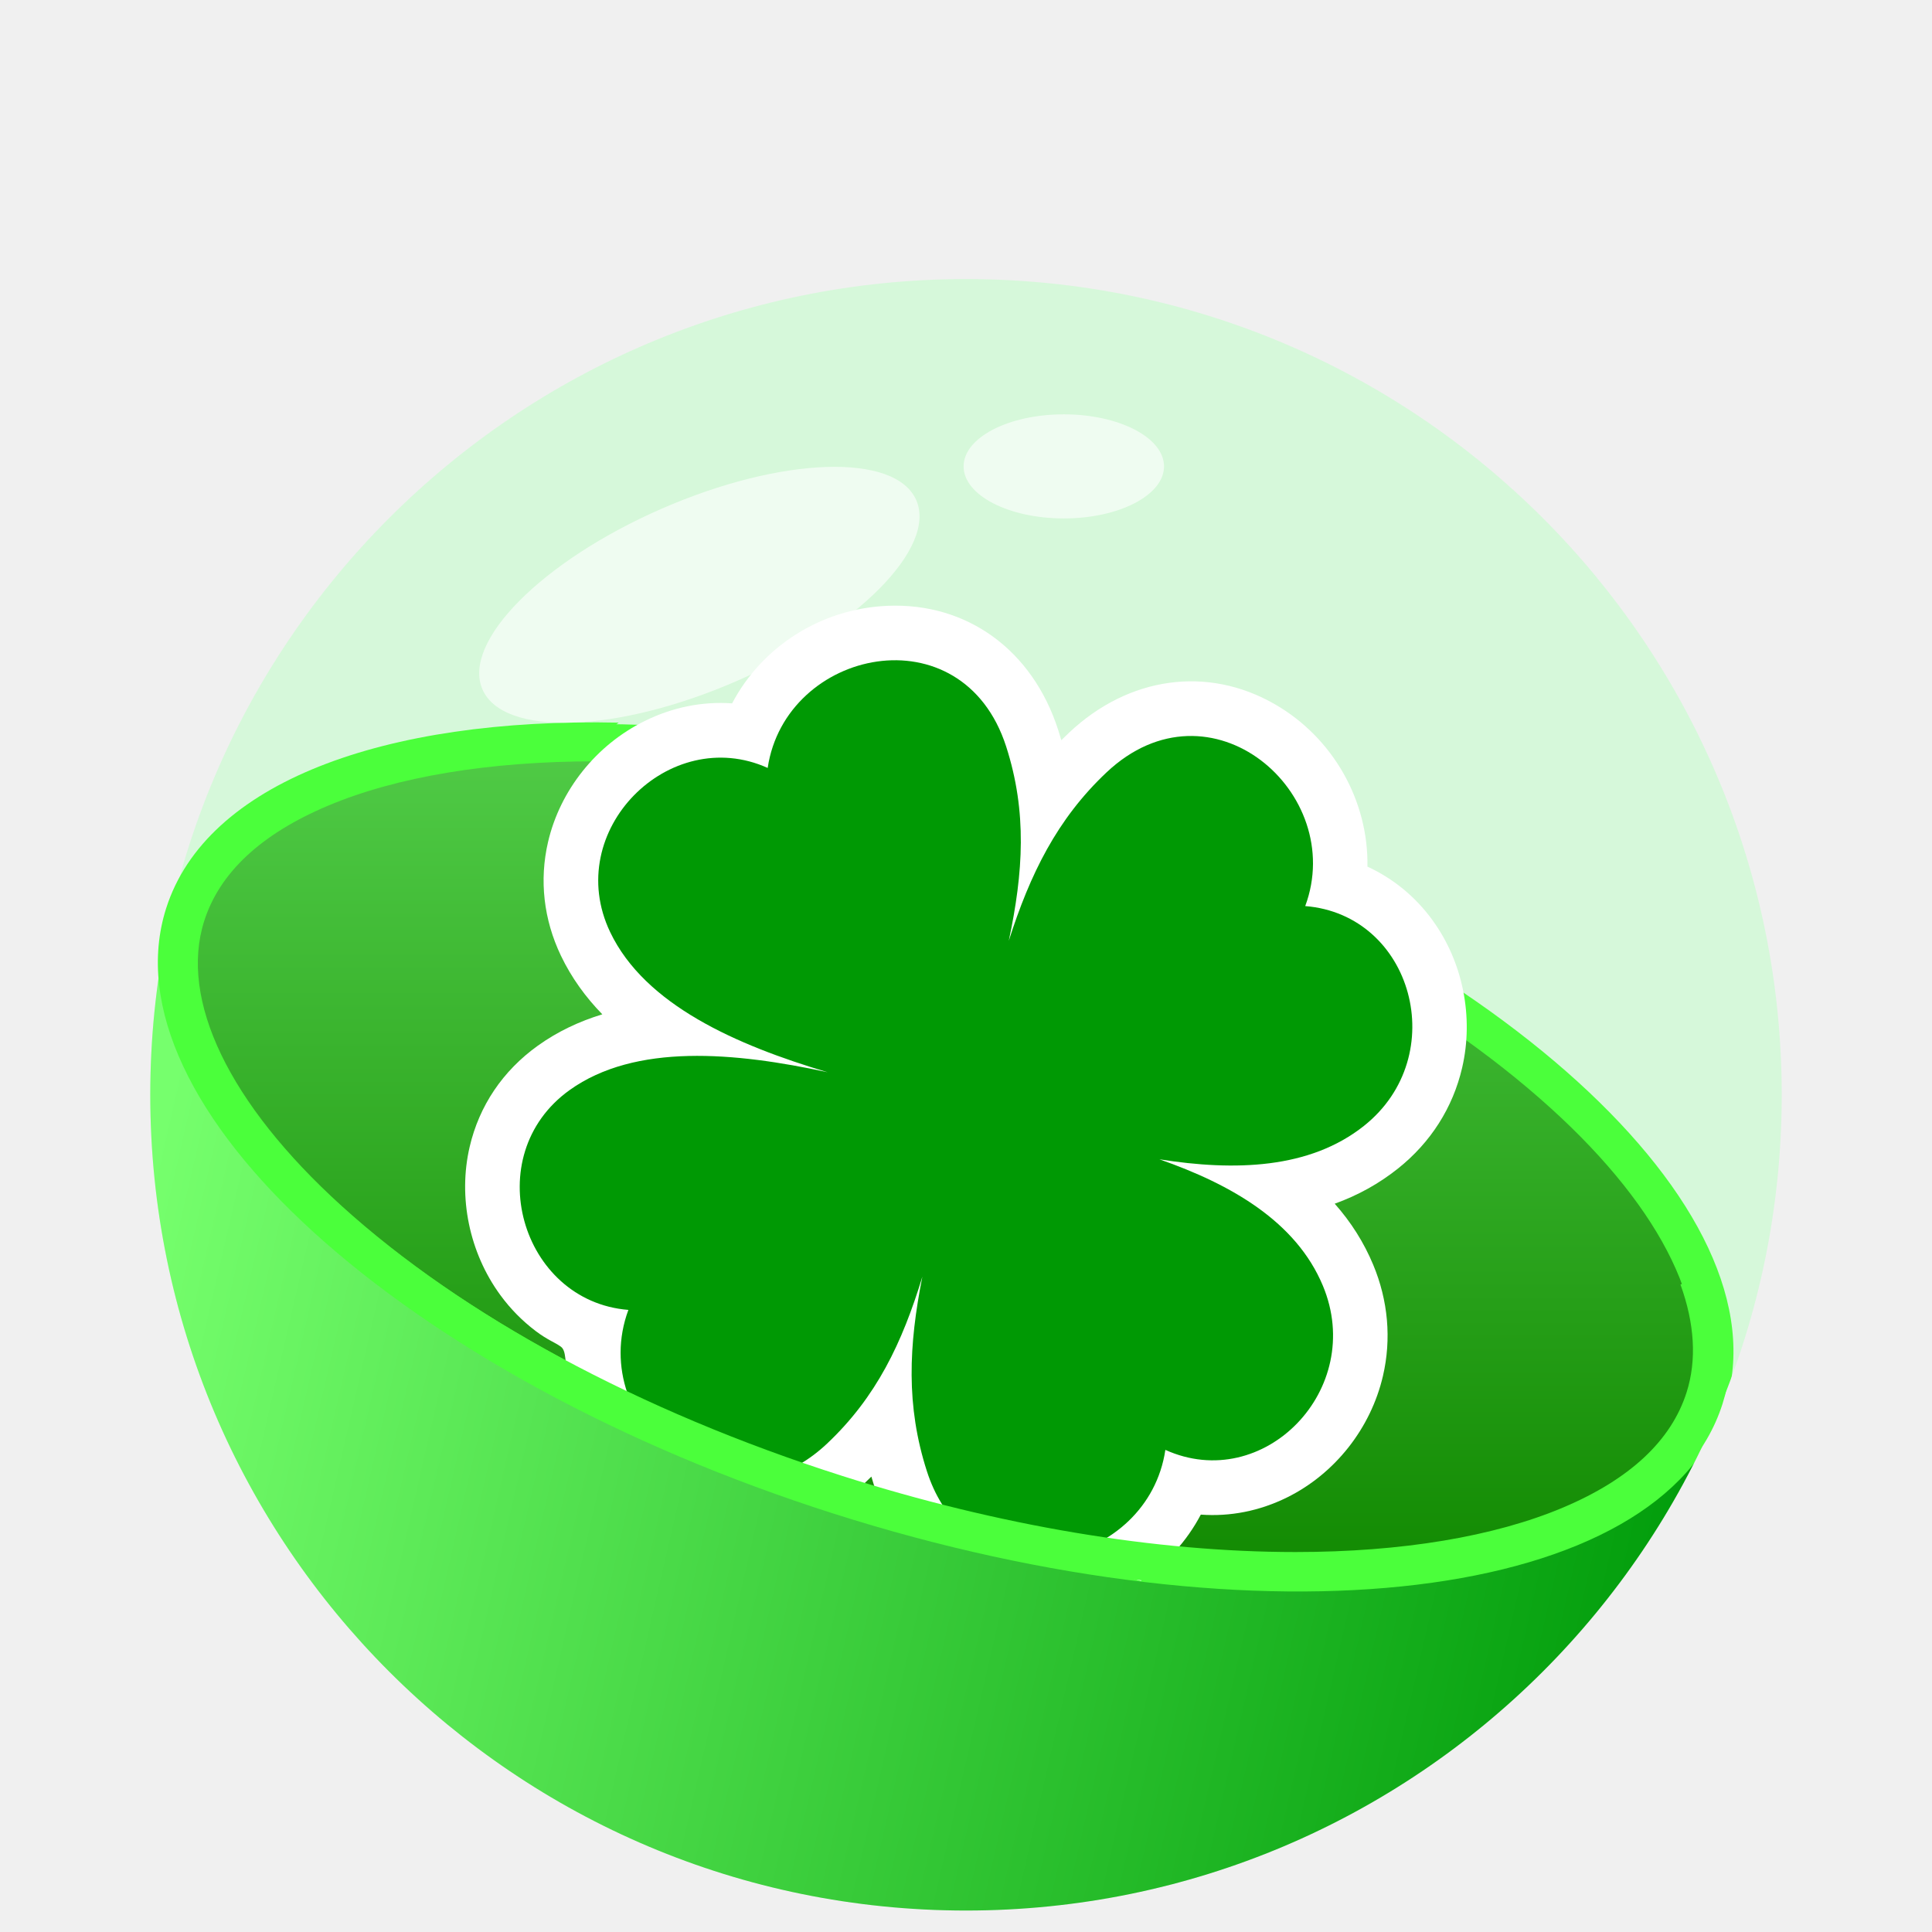
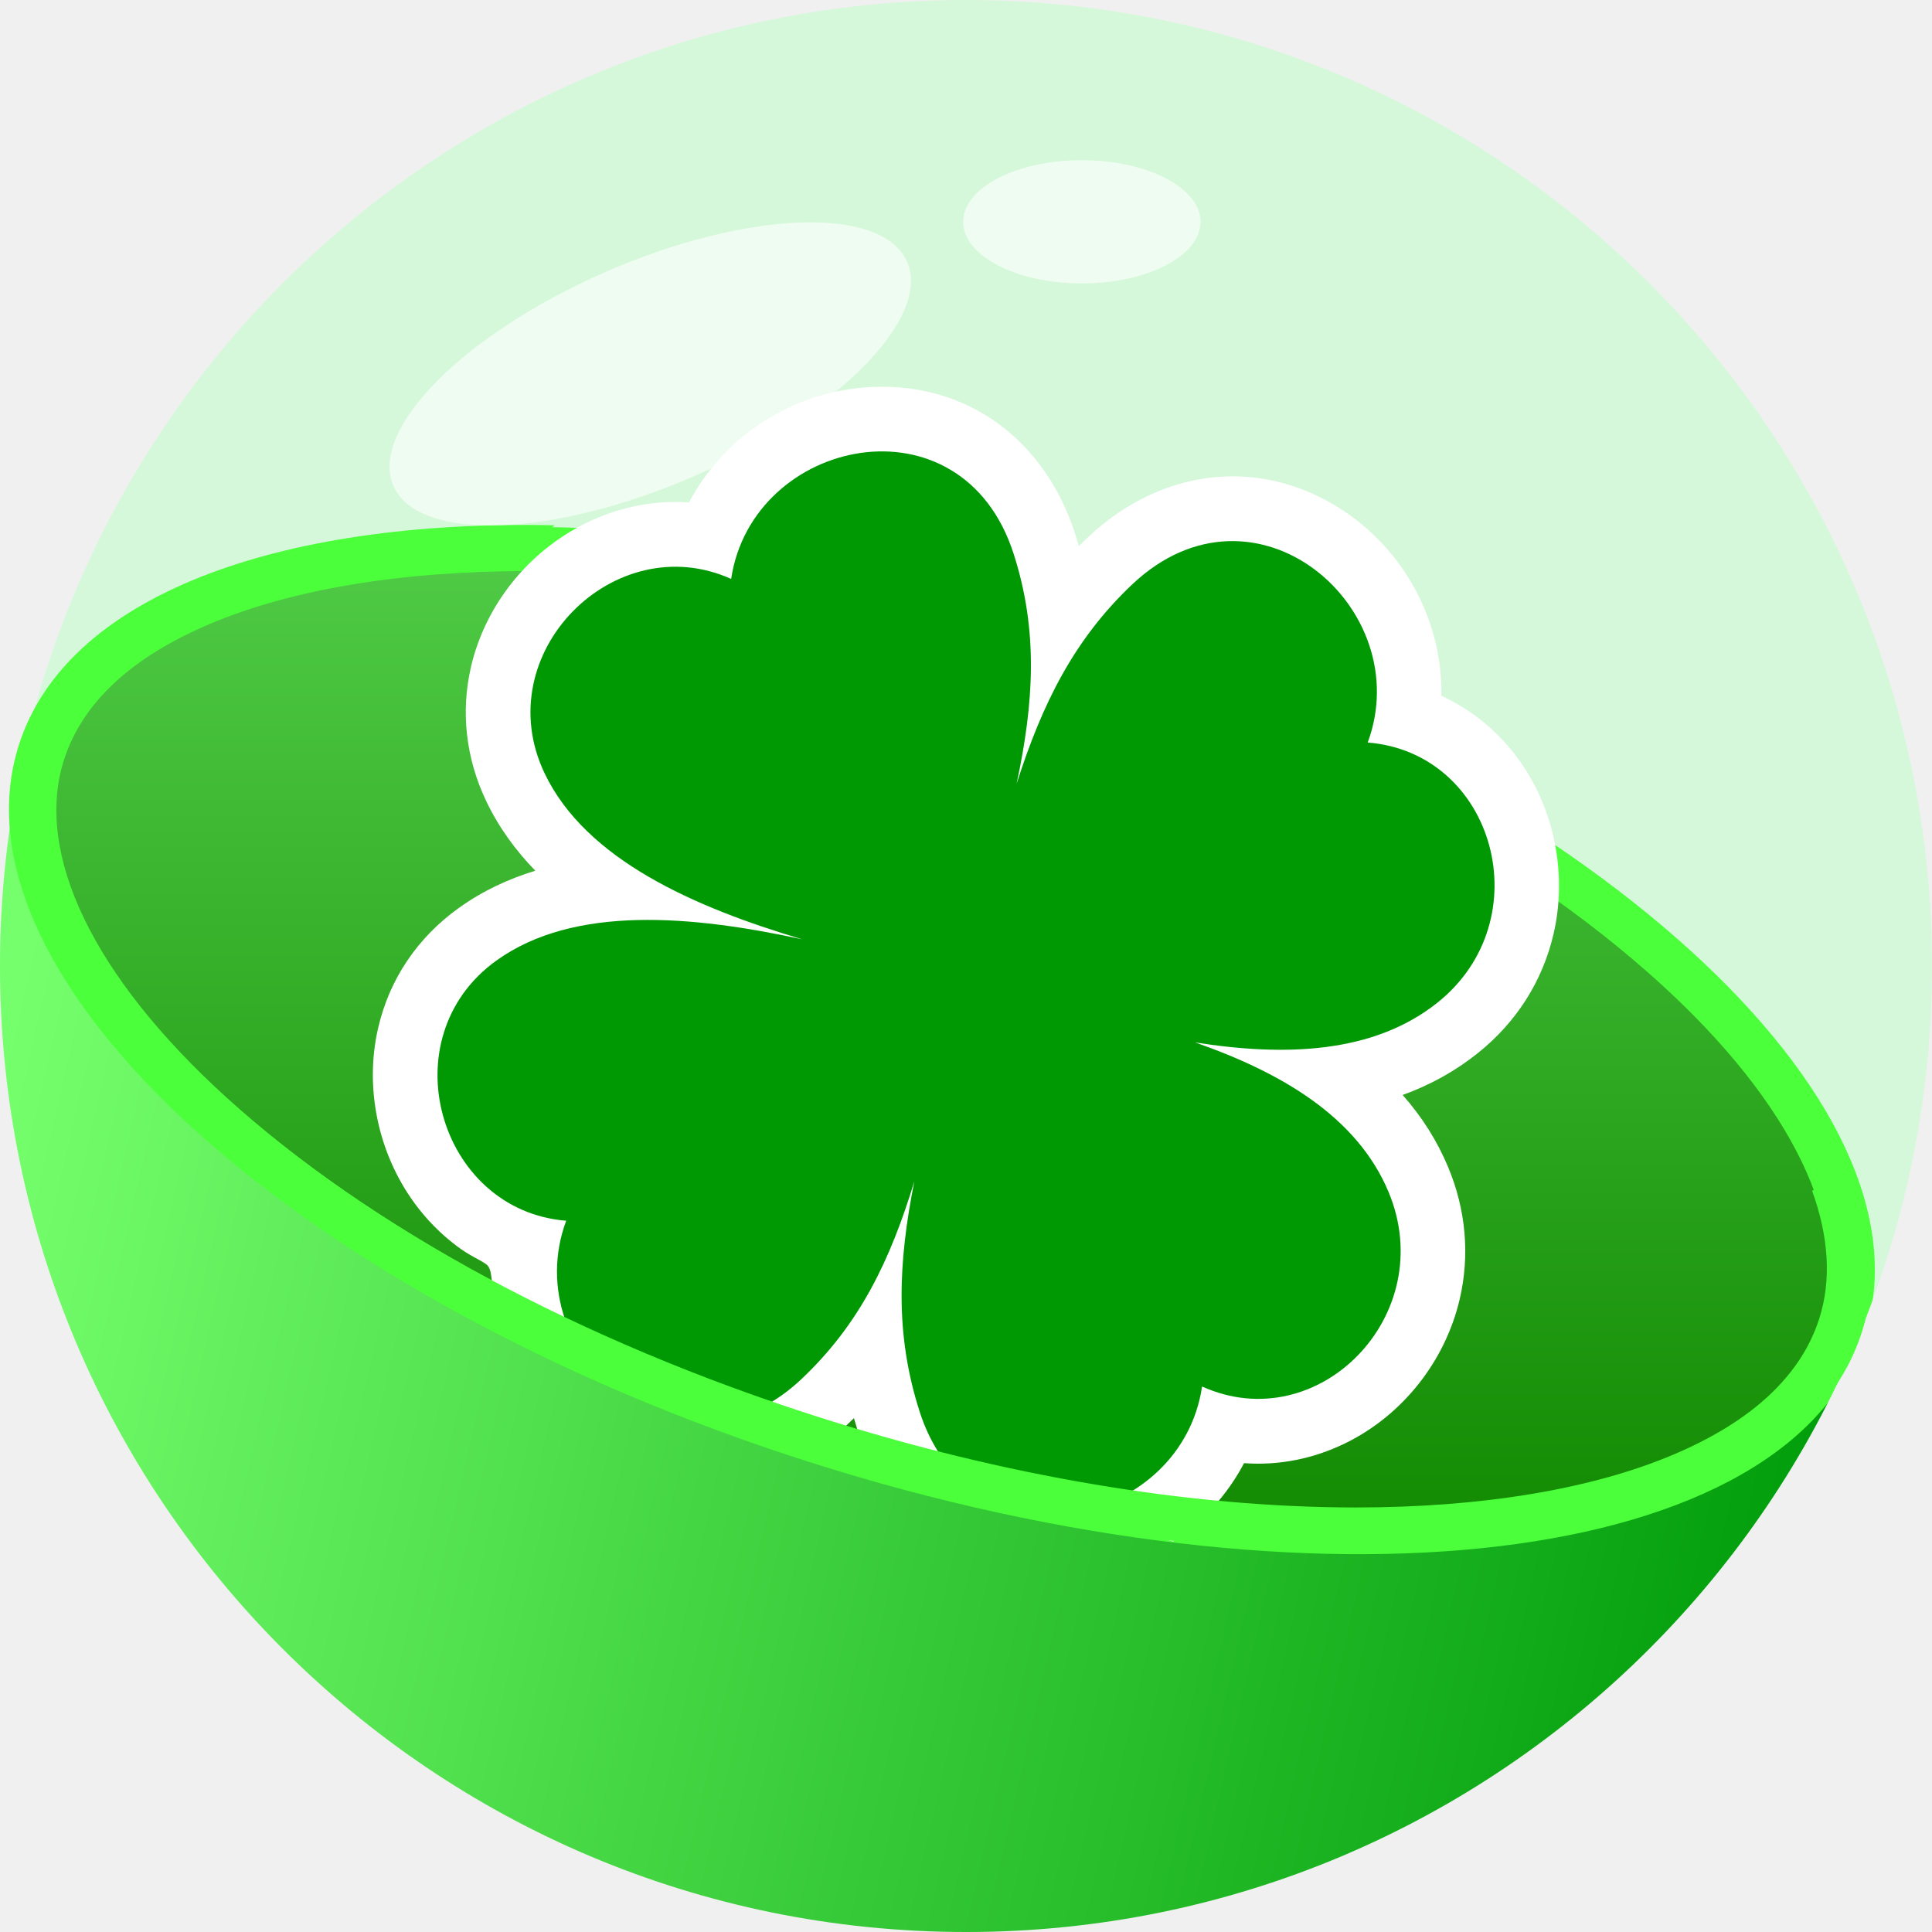
- <svg xmlns="http://www.w3.org/2000/svg" width="270" height="270" viewBox="0 0 270 270" fill="none">
-   <path opacity="0.54" d="M135 267C197.96 267 249 215.96 249 153C249 90.04 197.96 39 135 39C72.04 39 21 90.04 21 153C21 215.96 72.04 267 135 267Z" fill="#C1FFC8" />
-   <mask id="mask0_1665_8323" style="mask-type:luminance" maskUnits="userSpaceOnUse" x="21" y="39" width="228" height="228">
-     <path d="M135 267C197.96 267 249 215.96 249 153C249 90.04 197.96 39 135 39C72.04 39 21 90.04 21 153C21 215.96 72.04 267 135 267Z" fill="white" />
+ <svg xmlns="http://www.w3.org/2000/svg" width="228" height="228" viewBox="0 0 228 228" fill="none">
+   <path opacity="0.54" d="M114 228C176.96 228 228 176.96 228 114C228 51.039 176.96 0 114 0C51.039 0 0 51.039 0 114C0 176.96 51.039 228 114 228Z" fill="#C1FFC8" />
+   <mask id="mask0_1749_3958" style="mask-type:luminance" maskUnits="userSpaceOnUse" x="0" y="0" width="228" height="228">
+     <path d="M114 228C176.96 228 228 176.96 228 114C228 51.039 176.96 0 114 0C51.039 0 0 51.039 0 114C0 176.96 51.039 228 114 228Z" fill="white" />
  </mask>
-   <g mask="url(#mask0_1665_8323)">
-     <path d="M10.505 237.943L10.009 233.339L1.349 153L26.666 121.338L238.099 201.719L219.438 268.197L193.109 309.327H82.394L36.36 272.875" fill="url(#paint0_linear_1665_8323)" />
-     <path d="M241.091 196.442C249.841 168.975 208.246 131.199 148.187 112.067C88.128 92.934 32.347 99.69 23.597 127.156C14.847 154.623 56.442 192.399 116.501 211.532C176.56 230.664 232.341 223.909 241.091 196.442Z" fill="#4BFF3B" />
-     <path d="M181.334 217.072C161.751 217.072 139.857 213.395 118.026 206.444C89.682 197.419 64.713 183.943 47.714 168.505C32.012 154.249 25.023 139.739 28.541 128.7C30.688 121.959 36.485 116.553 45.778 112.624C55.42 108.546 68.358 106.395 83.2 106.395C102.783 106.395 124.677 110.071 146.508 117.022C174.852 126.047 199.821 139.523 216.82 154.961C232.522 169.217 239.51 183.727 235.992 194.766C233.846 201.507 228.049 206.913 218.756 210.843C209.114 214.92 196.176 217.072 181.334 217.072Z" fill="url(#paint1_linear_1665_8323)" />
-     <path d="M200.178 128.572C197.773 125.281 194.672 122.754 191.101 121.114C191.265 112 186.37 103.134 178.147 98.408C168.748 93.007 157.73 94.537 149.397 102.401C149.033 102.743 148.674 103.092 148.321 103.445C148.184 102.97 148.036 102.49 147.883 102.01C144.291 90.85 135.161 84.204 124.043 84.663C114.697 85.048 106.458 90.407 102.313 98.297C98.177 98.002 94.011 98.83 90.087 100.766C83.32 104.11 78.272 110.428 76.59 117.67C75.35 123.002 75.972 128.498 78.388 133.556C79.865 136.647 81.848 139.363 84.174 141.753C80.983 142.728 77.934 144.147 75.15 146.146C70.26 149.654 66.969 154.538 65.635 160.276C63.994 167.333 65.593 175.071 69.918 180.983C71.341 182.935 73.008 184.607 74.849 186.004C76.503 187.26 77.576 187.608 78.388 188.204C79.248 188.832 78.807 190.755 79.503 191.499C81.697 193.577 83.905 192.444 86.236 194.37C86.4 194.501 86.563 194.628 86.727 194.755C87.724 194.454 88.847 194.739 89.522 195.973C89.654 196.216 89.802 196.448 89.955 196.674C91.89 197.587 93.937 198.246 96.01 199.09C99.19 200.388 101.469 202.35 103.668 204.902C108.52 206.643 113.505 207.993 118.505 209.254C119.291 208.653 120.061 208.004 120.804 207.297C121.131 206.986 121.458 206.675 121.775 206.358C121.928 206.88 122.086 207.408 122.255 207.941C122.529 208.8 122.846 209.628 123.183 210.43C127.804 211.606 132.387 212.92 136.954 214.291C141.654 215.135 146.243 216.422 150.726 218.357C150.984 218.468 151.243 218.574 151.501 218.679C154.138 219.46 156.786 220.209 159.439 220.926C162.941 218.584 165.842 215.42 167.815 211.67C171.908 211.97 176.022 211.168 179.867 209.27C186.555 205.963 191.565 199.618 193.269 192.292C194.471 187.133 193.997 181.753 191.903 176.743C190.611 173.647 188.823 170.809 186.528 168.219C189.793 167.043 192.726 165.408 195.352 163.319C199.936 159.675 203.037 154.801 204.334 149.232C205.991 142.117 204.429 134.39 200.168 128.567L200.178 128.572Z" fill="white" />
-     <path d="M182.403 126.636C188.278 110.829 169.169 94.241 154.633 107.949C147.718 114.473 143.953 122.153 140.978 131.483C143.009 121.921 143.557 113.482 140.619 104.347C134.501 85.327 109.764 90.644 107.285 107.321C93.546 101.119 78.508 116.108 85.275 130.27C90.144 140.46 102.96 146.067 115.666 149.848C102.707 147.037 88.778 145.766 79.6 152.343C66.847 161.489 72.786 181.869 87.818 183.061C86.341 187.043 86.446 191.073 87.665 194.654C88.377 194.712 89.068 195.102 89.542 195.967C89.674 196.21 89.822 196.442 89.975 196.669C91.911 197.581 93.957 198.241 96.03 199.085C99.21 200.382 101.489 202.344 103.688 204.897C105.065 205.387 106.447 205.846 107.839 206.284C110.455 205.561 113.087 204.1 115.587 201.743C122.496 195.224 126.083 187.655 128.9 178.425C126.996 188.008 126.595 196.474 129.533 205.598C130.619 208.979 132.302 211.59 134.332 213.505C135.213 213.763 136.094 214.022 136.969 214.285C140.825 214.976 144.596 215.973 148.304 217.376C155.277 216.084 161.664 210.678 162.861 202.624C176.601 208.826 190.921 194.158 184.871 179.675C181.137 170.735 172.086 165.524 162.033 162.016C172.561 163.683 183.036 163.372 190.615 157.343C202.894 147.575 197.429 127.817 182.397 126.625L182.403 126.636Z" fill="#009904" />
+   <g mask="url(#mask0_1749_3958)">
+     <path d="M-10.495 198.942L-10.991 194.338L-19.651 113.999L5.666 82.337L217.099 162.718L198.438 229.196L172.109 270.326H61.394L15.36 233.874" fill="url(#paint0_linear_1749_3958)" />
+     <path d="M220.092 157.442C228.842 129.975 187.247 92.199 127.187 73.067C67.128 53.934 11.347 60.69 2.597 88.156C-6.152 115.623 35.442 153.399 95.501 172.532C155.561 191.664 211.342 184.909 220.092 157.442Z" fill="#4BFF3B" />
+     <path d="M160.335 178.072C140.752 178.072 118.858 174.395 97.027 167.444C68.683 158.419 43.714 144.943 26.715 129.505C11.013 115.249 4.024 100.739 7.542 89.7C9.689 82.959 15.486 77.553 24.779 73.624C34.421 69.546 47.358 67.394 62.201 67.394C81.784 67.394 103.678 71.071 125.509 78.022C153.853 87.047 178.822 100.523 195.821 115.961C211.523 130.217 218.511 144.727 214.993 155.766C212.847 162.507 207.05 167.913 197.757 171.843C188.115 175.92 175.177 178.072 160.335 178.072Z" fill="url(#paint1_linear_1749_3958)" />
+     <path d="M179.178 89.573C176.773 86.282 173.671 83.755 170.101 82.115C170.264 73.001 165.37 64.135 157.147 59.409C147.748 54.008 136.73 55.538 128.396 63.402C128.032 63.744 127.674 64.093 127.32 64.446C127.183 63.971 127.035 63.491 126.882 63.011C123.291 51.851 114.161 45.205 103.042 45.664C93.696 46.049 85.458 51.408 81.312 59.298C77.177 59.003 73.01 59.831 69.086 61.767C62.319 65.111 57.272 71.429 55.589 78.671C54.349 84.003 54.972 89.499 57.388 94.557C58.864 97.648 60.848 100.364 63.174 102.754C59.983 103.729 56.934 105.148 54.149 107.147C49.26 110.655 45.969 115.539 44.634 121.277C42.994 128.334 44.592 136.072 48.917 141.984C50.341 143.936 52.008 145.608 53.848 147.005C55.502 148.261 56.575 148.609 57.388 149.205C58.247 149.833 57.806 151.756 58.502 152.5C60.697 154.578 62.904 153.445 65.236 155.371C65.399 155.502 65.563 155.629 65.726 155.756C66.723 155.455 67.847 155.74 68.522 156.974C68.654 157.217 68.801 157.449 68.954 157.675C70.89 158.588 72.936 159.247 75.009 160.091C78.19 161.389 80.468 163.351 82.668 165.903C87.52 167.644 92.504 168.994 97.504 170.255C98.29 169.654 99.06 169.005 99.804 168.298C100.131 167.987 100.458 167.676 100.774 167.359C100.927 167.881 101.086 168.409 101.254 168.941C101.529 169.801 101.845 170.629 102.183 171.431C106.803 172.607 111.386 173.921 115.954 175.292C120.653 176.136 125.242 177.423 129.725 179.358C129.984 179.469 130.242 179.575 130.501 179.68C133.138 180.461 135.786 181.21 138.439 181.927C141.941 179.585 144.842 176.421 146.814 172.671C150.907 172.971 155.021 172.169 158.866 170.271C165.554 166.964 170.565 160.619 172.268 153.293C173.471 148.134 172.996 142.754 170.902 137.744C169.61 134.648 167.822 131.81 165.528 129.22C168.793 128.044 171.725 126.409 174.352 124.32C178.935 120.676 182.036 115.802 183.334 110.233C184.99 103.118 183.429 95.391 179.167 89.568L179.178 89.573Z" fill="white" />
+     <path d="M161.402 87.637C167.278 71.83 148.169 55.242 133.633 68.95C126.718 75.474 122.952 83.154 119.977 92.484C122.008 82.922 122.557 74.483 119.619 65.347C113.501 46.328 88.764 51.645 86.285 68.322C72.545 62.12 57.508 77.109 64.275 91.271C69.143 101.461 81.96 107.068 94.666 110.849C81.707 108.038 67.777 106.767 58.6 113.344C45.846 122.49 51.785 142.87 66.817 144.062C65.34 148.044 65.446 152.074 66.664 155.655C67.376 155.713 68.067 156.103 68.542 156.968C68.674 157.211 68.821 157.443 68.974 157.67C70.91 158.582 72.957 159.242 75.029 160.086C78.21 161.383 80.488 163.345 82.688 165.898C84.064 166.388 85.446 166.847 86.839 167.285C89.455 166.562 92.087 165.101 94.587 162.744C101.496 156.225 105.083 148.656 107.899 139.426C105.995 149.009 105.594 157.475 108.532 166.599C109.619 169.98 111.301 172.591 113.332 174.506C114.213 174.764 115.093 175.023 115.969 175.286C119.824 175.977 123.596 176.974 127.303 178.377C134.276 177.085 140.663 171.679 141.861 163.625C155.6 169.827 169.92 155.159 163.871 140.676C160.136 131.736 151.086 126.525 141.033 123.017C151.56 124.684 162.035 124.373 169.614 118.344C181.893 108.576 176.429 88.818 161.397 87.626L161.402 87.637Z" fill="#009904" />
  </g>
-   <path d="M235.774 178.977C235.468 179.225 235.162 179.404 234.851 179.52C236.819 184.958 237.146 190.069 235.701 194.594C233.554 201.335 227.757 206.741 218.464 210.67C208.822 214.747 195.884 216.899 181.042 216.899C161.459 216.899 139.565 213.223 117.734 206.271C89.39 197.247 64.421 183.771 47.422 168.333C31.72 154.076 24.731 139.567 28.249 128.527C30.396 121.787 36.193 116.381 45.486 112.451C54.795 108.516 67.179 106.38 81.378 106.238C82.675 104.234 84.458 102.404 86.457 100.99C53.614 100.278 28.814 109.376 23.223 126.929C14.473 154.398 56.072 192.173 116.131 211.303C176.19 230.433 231.971 223.672 240.722 196.203C242.726 189.916 242.088 183.085 239.192 176.065C238.069 177.057 236.924 178.033 235.764 178.987L235.774 178.977Z" fill="#4BFF3B" />
+   <path d="M214.774 139.977C214.468 140.225 214.162 140.404 213.851 140.52C215.818 145.958 216.145 151.069 214.7 155.594C212.553 162.335 206.757 167.741 197.463 171.67C187.822 175.747 174.884 177.899 160.042 177.899C140.458 177.899 118.564 174.223 96.734 167.271C68.389 158.247 43.42 144.771 26.421 129.333C10.719 115.076 3.731 100.567 7.249 89.527C9.396 82.787 15.192 77.381 24.485 73.451C33.795 69.516 46.179 67.38 60.377 67.238C61.675 65.234 63.458 63.404 65.457 61.99C32.613 61.278 7.813 70.376 2.222 87.929C-6.528 115.398 35.071 153.173 95.13 172.303C155.189 191.433 210.971 184.672 219.721 157.203C221.725 150.916 221.087 144.085 218.192 137.065C217.068 138.057 215.924 139.033 214.763 139.987L214.774 139.977Z" fill="#4BFF3B" />
  <g opacity="0.61">
-     <path d="M148.669 72.451C156.403 72.451 162.673 69.195 162.673 65.178C162.673 61.161 156.403 57.904 148.669 57.904C140.936 57.904 134.666 61.161 134.666 65.178C134.666 69.195 140.936 72.451 148.669 72.451Z" fill="white" />
-     <path d="M102.989 95.16C119.73 87.856 130.949 76.547 128.049 69.899C125.148 63.251 109.226 63.782 92.486 71.085C75.746 78.388 64.526 89.698 67.426 96.346C70.327 102.994 86.249 102.463 102.989 95.16Z" fill="white" />
+     <path d="M127.669 33.45C135.403 33.45 141.672 30.194 141.672 26.177C141.672 22.16 135.403 18.903 127.669 18.903C119.935 18.903 113.666 22.16 113.666 26.177C113.666 30.194 119.935 33.45 127.669 33.45Z" fill="white" />
+     <path d="M81.989 56.16C98.73 48.856 109.949 37.547 107.049 30.899C104.148 24.25 88.227 24.782 71.486 32.085C54.746 39.388 43.526 50.698 46.426 57.346C49.327 63.994 65.249 63.463 81.989 56.16Z" fill="white" />
  </g>
  <defs>
-     <linearGradient id="paint0_linear_1665_8323" x1="-47.999" y1="149.5" x2="238.099" y2="215.332" gradientUnits="userSpaceOnUse">
+     <linearGradient id="paint0_linear_1749_3958" x1="-68.999" y1="110.499" x2="217.099" y2="176.331" gradientUnits="userSpaceOnUse">
      <stop stop-color="#76FF6D" />
      <stop offset="0.24" stop-color="#76FF6D" />
      <stop offset="1" stop-color="#009C0A" />
    </linearGradient>
-     <linearGradient id="paint1_linear_1665_8323" x1="132.267" y1="11.983" x2="132.267" y2="221.217" gradientUnits="userSpaceOnUse">
+     <linearGradient id="paint1_linear_1749_3958" x1="111.268" y1="-27.017" x2="111.268" y2="182.217" gradientUnits="userSpaceOnUse">
      <stop stop-color="#82FF7D" />
      <stop offset="1" stop-color="#118901" />
    </linearGradient>
  </defs>
</svg>
